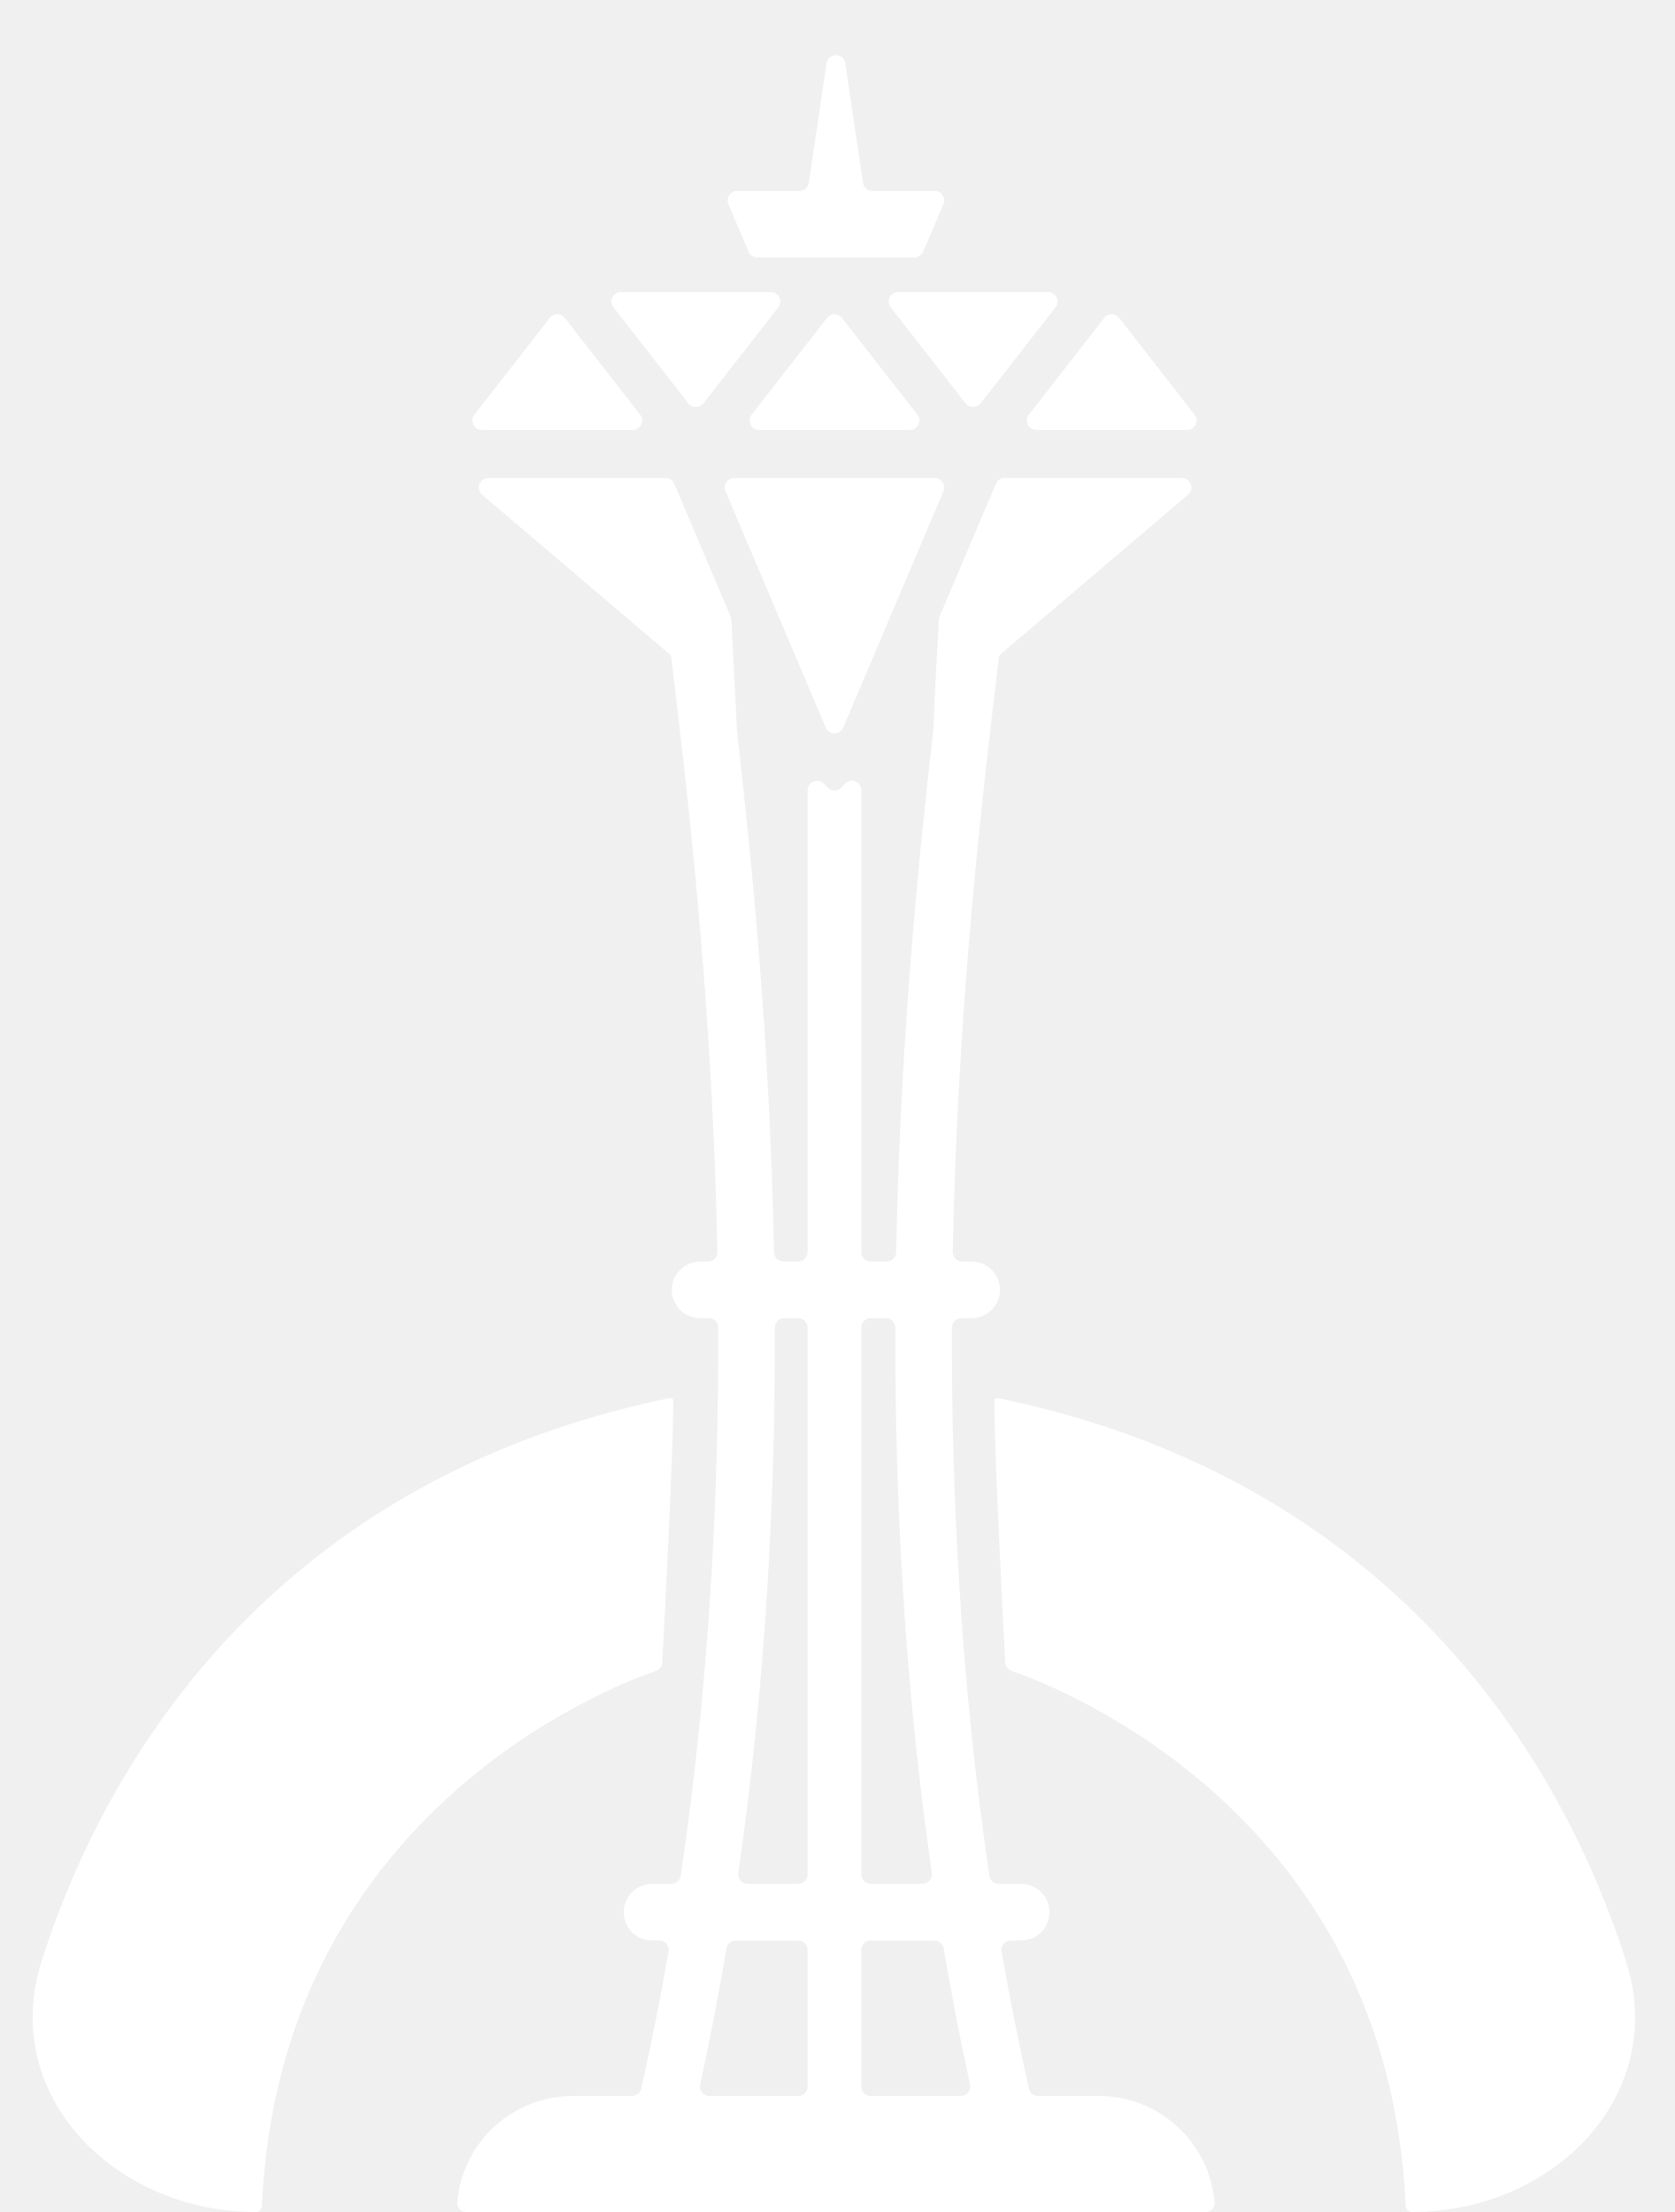
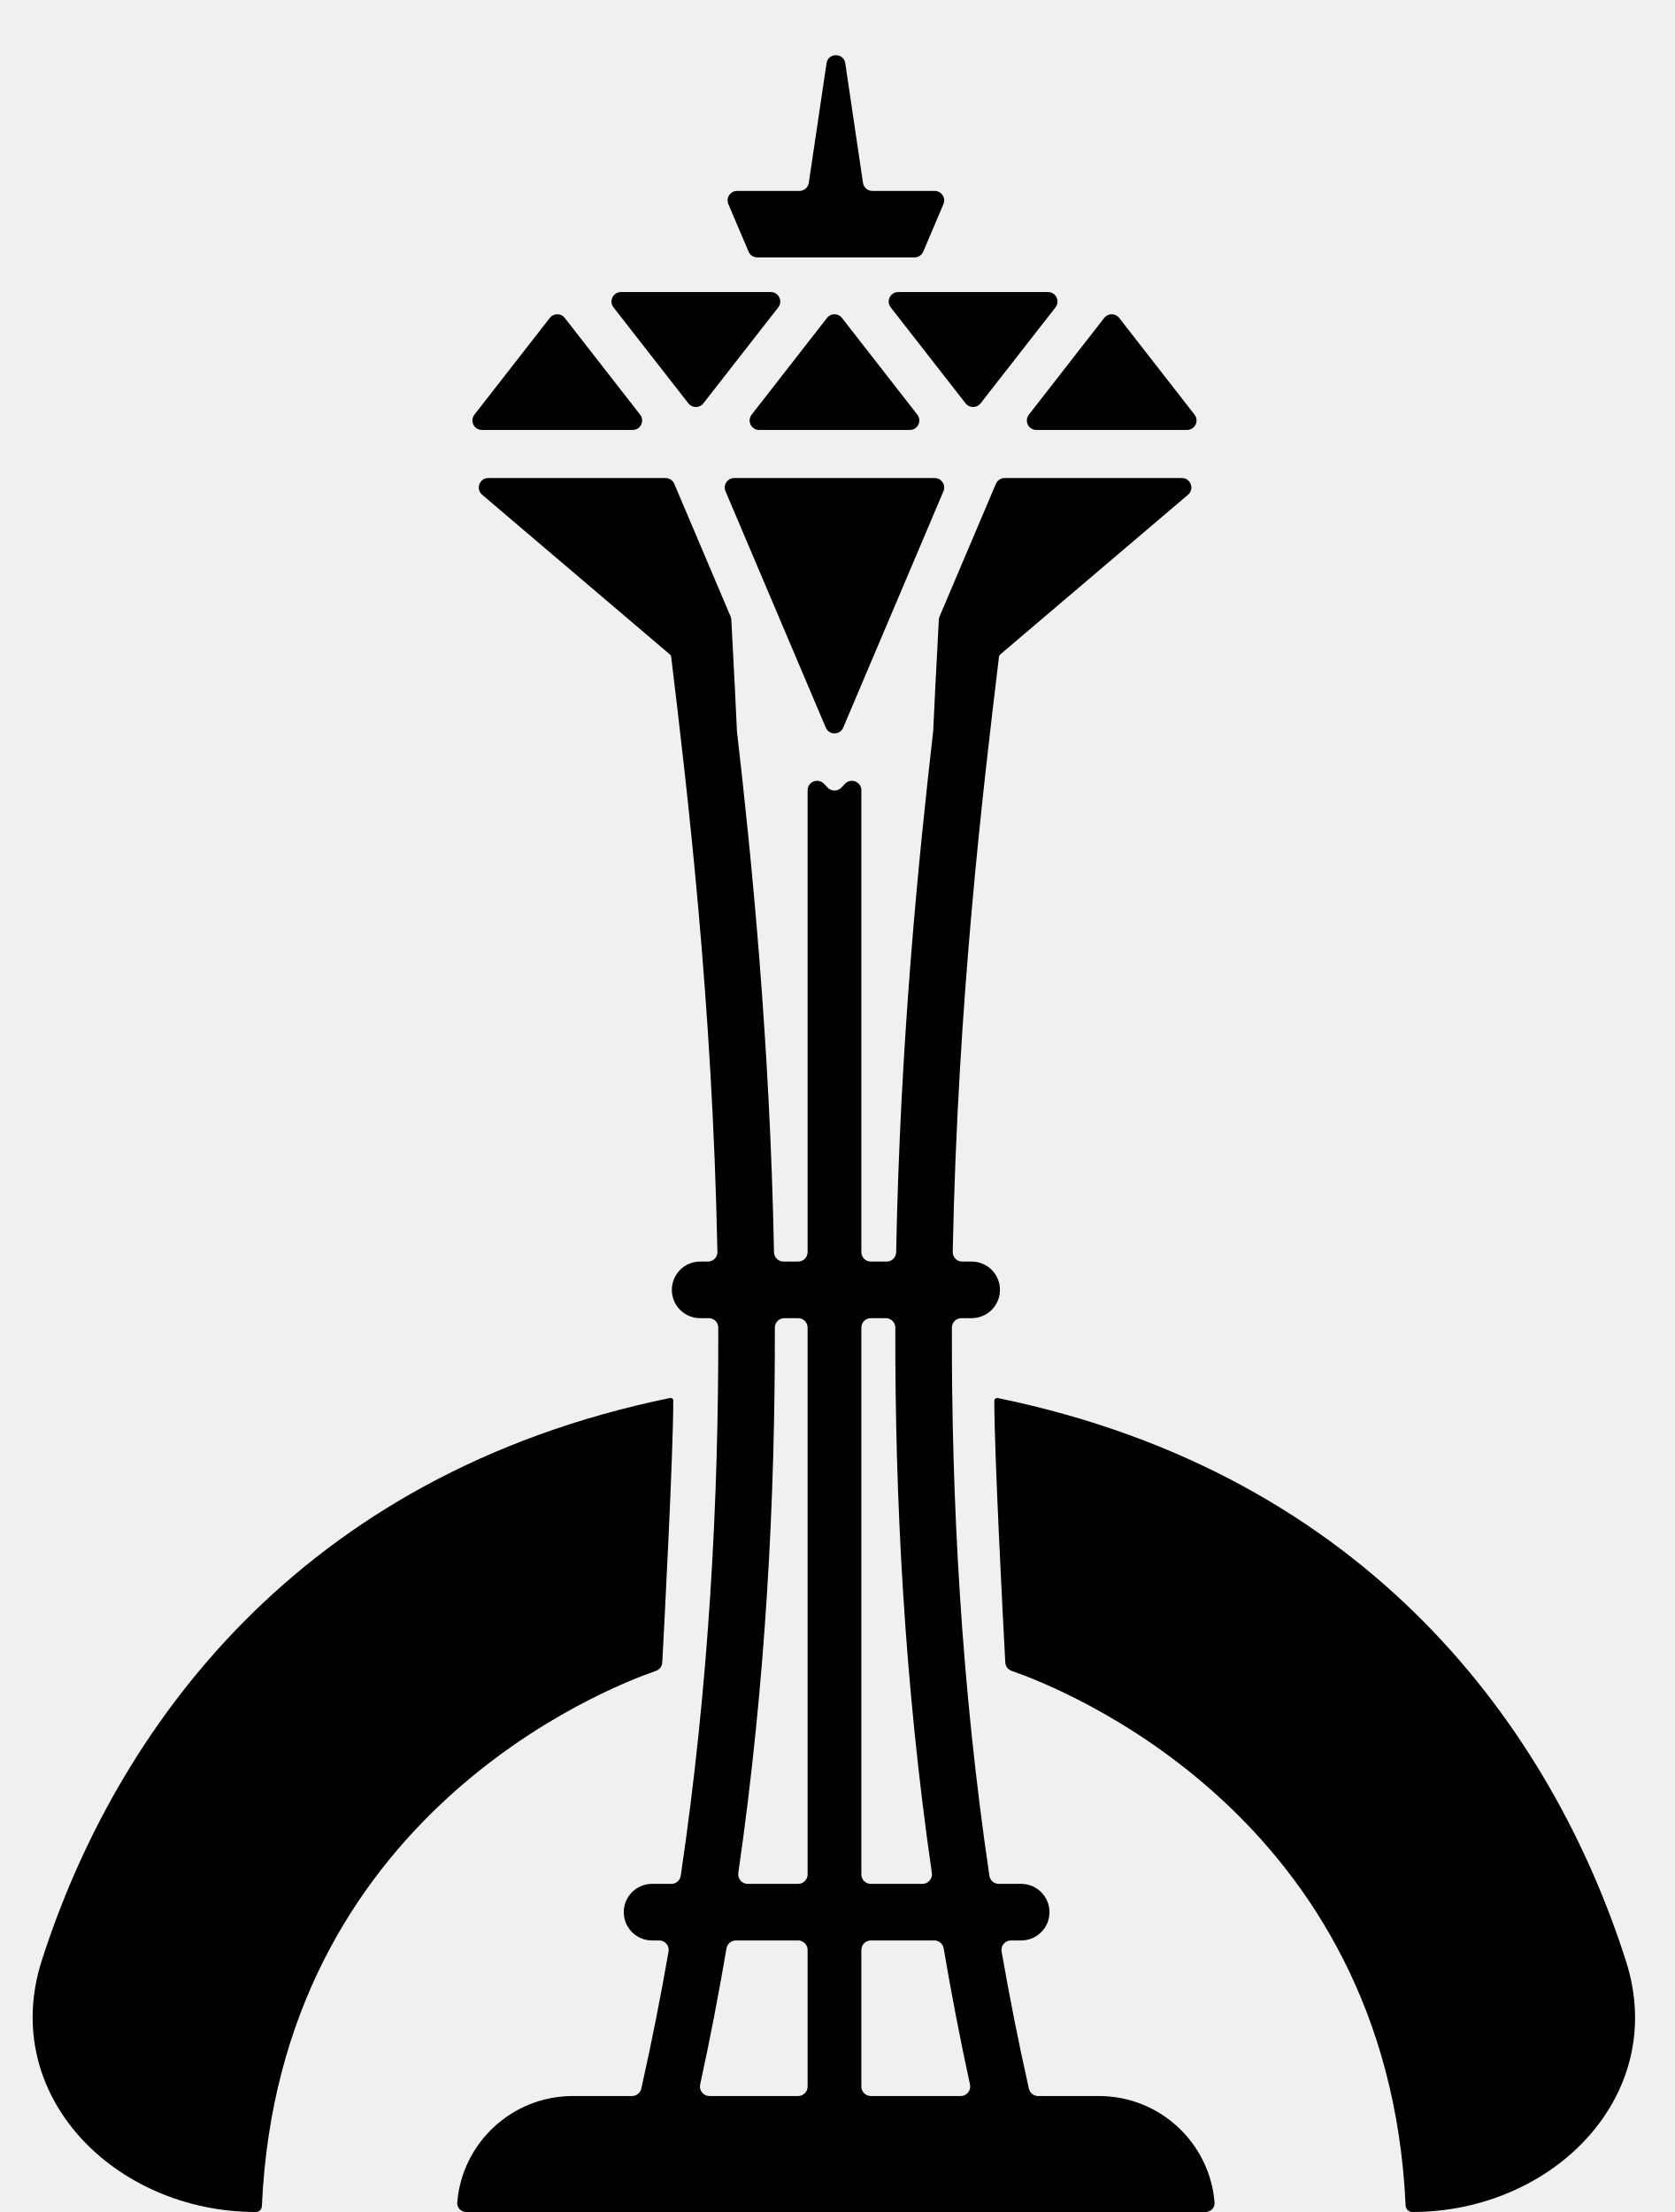
- <svg xmlns="http://www.w3.org/2000/svg" width="53" height="70" viewBox="0 0 53 70" fill="none">
-   <path d="M26.748 2.003C26.698 1.662 26.205 1.662 26.155 2.003L25.594 5.786C25.572 5.933 25.446 6.042 25.297 6.042H23.325C23.11 6.042 22.964 6.262 23.049 6.46L23.688 7.963C23.735 8.074 23.844 8.146 23.964 8.146H28.939C29.059 8.146 29.167 8.074 29.215 7.963L29.854 6.46C29.939 6.262 29.793 6.042 29.578 6.042H27.605C27.457 6.042 27.33 5.933 27.309 5.786L26.748 2.003Z" fill="white" />
-   <path d="M22.257 12.765C22.137 12.919 21.904 12.919 21.784 12.765L19.414 9.727C19.26 9.53 19.401 9.242 19.65 9.242L24.391 9.242C24.64 9.242 24.781 9.53 24.627 9.727L22.257 12.765Z" fill="white" />
-   <path d="M31.029 12.765C30.909 12.919 30.676 12.919 30.556 12.765L28.186 9.727C28.032 9.53 28.173 9.242 28.423 9.242L33.163 9.242C33.413 9.242 33.553 9.53 33.4 9.727L31.029 12.765Z" fill="white" />
-   <path d="M17.871 10.061C17.751 9.906 17.518 9.906 17.398 10.061L15.013 13.122C14.859 13.319 15 13.606 15.25 13.606L20.019 13.606C20.269 13.606 20.409 13.319 20.256 13.122L17.871 10.061Z" fill="white" />
-   <path d="M26.643 10.061C26.523 9.906 26.29 9.906 26.17 10.061L23.785 13.122C23.632 13.319 23.772 13.606 24.022 13.606L28.791 13.606C29.041 13.606 29.181 13.319 29.028 13.122L26.643 10.061Z" fill="white" />
-   <path d="M35.416 10.061C35.296 9.906 35.062 9.906 34.942 10.061L32.558 13.122C32.404 13.319 32.545 13.606 32.794 13.606L37.564 13.606C37.813 13.606 37.954 13.319 37.8 13.122L35.416 10.061Z" fill="white" />
-   <path d="M26.683 23.025C26.579 23.269 26.234 23.269 26.131 23.025L22.958 15.545C22.874 15.347 23.02 15.128 23.234 15.128L29.579 15.128C29.794 15.128 29.939 15.347 29.855 15.545L26.683 23.025Z" fill="white" />
-   <path fill-rule="evenodd" clip-rule="evenodd" d="M15.257 15.656C15.044 15.476 15.172 15.128 15.451 15.128H21.061C21.181 15.128 21.29 15.2 21.337 15.311L23.119 19.51C23.132 19.543 23.14 19.576 23.142 19.611C23.203 20.747 23.318 22.989 23.318 23.095L23.318 23.097C23.318 23.097 23.318 23.098 23.318 23.098L23.318 23.098C23.317 23.099 23.317 23.099 23.317 23.099C23.317 23.099 23.316 23.1 23.316 23.101C23.794 27.246 24.364 32.993 24.493 39.628C24.496 39.791 24.63 39.923 24.793 39.923H25.256C25.422 39.923 25.556 39.789 25.556 39.623V25.01C25.556 24.739 25.887 24.607 26.074 24.803L26.189 24.925C26.307 25.049 26.506 25.049 26.624 24.925L26.739 24.803C26.926 24.607 27.257 24.739 27.257 25.01V39.623C27.257 39.789 27.391 39.923 27.557 39.923H28.058C28.221 39.923 28.355 39.791 28.358 39.628C28.486 32.996 29.057 27.25 29.534 23.105C29.534 23.102 29.532 23.098 29.532 23.095C29.532 22.989 29.648 20.747 29.709 19.611C29.71 19.576 29.718 19.543 29.732 19.51L31.514 15.311C31.561 15.2 31.669 15.128 31.79 15.128H37.4C37.679 15.128 37.806 15.476 37.594 15.656L31.65 20.712C31.629 20.73 31.615 20.756 31.612 20.784C31.113 24.933 30.307 31.633 30.148 39.617C30.145 39.785 30.28 39.923 30.448 39.923H30.748C31.242 39.923 31.643 40.324 31.643 40.819C31.643 41.313 31.242 41.714 30.748 41.714H30.421C30.256 41.714 30.122 41.847 30.122 42.012C30.107 47.415 30.413 53.318 31.309 59.361C31.331 59.508 31.457 59.616 31.606 59.616H32.315C32.809 59.616 33.21 60.017 33.21 60.512C33.21 61.006 32.809 61.407 32.315 61.407H31.99C31.805 61.407 31.663 61.574 31.695 61.757C31.946 63.2 32.233 64.648 32.558 66.096C32.589 66.233 32.71 66.33 32.85 66.33H34.776C36.702 66.33 38.282 67.814 38.434 69.7C38.448 69.865 38.312 70 38.146 70H14.757C14.591 70 14.455 69.865 14.469 69.7C14.621 67.814 16.201 66.33 18.127 66.33H20.001C20.141 66.33 20.262 66.233 20.293 66.096C20.618 64.648 20.905 63.2 21.156 61.757C21.188 61.574 21.046 61.407 20.86 61.407H20.633C20.139 61.407 19.738 61.006 19.738 60.512C19.738 60.017 20.139 59.616 20.633 59.616H21.245C21.393 59.616 21.52 59.508 21.541 59.361C22.438 53.318 22.744 47.415 22.729 42.012C22.729 41.847 22.595 41.714 22.43 41.714H22.155C21.66 41.714 21.26 41.313 21.26 40.819C21.26 40.324 21.66 39.923 22.155 39.923H22.403C22.57 39.923 22.706 39.785 22.702 39.617C22.544 31.633 21.738 24.933 21.239 20.784C21.235 20.756 21.222 20.73 21.2 20.712L15.257 15.656ZM22.156 65.965C22.115 66.152 22.257 66.33 22.449 66.33H25.256C25.422 66.33 25.556 66.196 25.556 66.03V61.707C25.556 61.541 25.422 61.407 25.256 61.407H23.285C23.139 61.407 23.013 61.513 22.989 61.657C22.746 63.089 22.47 64.526 22.156 65.965ZM27.257 66.03C27.257 66.196 27.391 66.33 27.557 66.33H30.401C30.593 66.33 30.736 66.152 30.695 65.965C30.381 64.526 30.105 63.089 29.862 61.657C29.837 61.513 29.712 61.407 29.566 61.407H27.557C27.391 61.407 27.257 61.541 27.257 61.707V66.03ZM23.661 59.616C23.477 59.616 23.337 59.453 23.363 59.272C24.234 53.255 24.532 47.387 24.519 42.015C24.519 41.848 24.653 41.714 24.82 41.714H25.256C25.422 41.714 25.556 41.848 25.556 42.014V59.316C25.556 59.482 25.422 59.616 25.256 59.616H23.661ZM27.557 59.616C27.391 59.616 27.257 59.482 27.257 59.316V42.014C27.257 41.848 27.391 41.714 27.557 41.714H28.031C28.198 41.714 28.332 41.848 28.332 42.015C28.318 47.387 28.617 53.255 29.488 59.272C29.514 59.453 29.373 59.616 29.19 59.616H27.557Z" fill="white" />
-   <path d="M21.204 44.24C21.255 44.23 21.305 44.265 21.305 44.317C21.306 46.018 21.018 51.475 20.957 52.606C20.951 52.733 20.873 52.835 20.754 52.877C19.206 53.411 8.838 57.449 8.287 69.816C8.283 69.917 8.2 70 8.1 70C3.626 70 -0.043 66.301 1.322 62.041C3.656 54.76 9.416 46.662 21.204 44.24Z" fill="white" />
-   <path d="M31.576 44.242C31.519 44.231 31.464 44.27 31.464 44.329C31.464 46.042 31.751 51.477 31.811 52.606C31.818 52.733 31.896 52.835 32.015 52.877C33.562 53.411 43.919 57.445 44.48 69.796C44.485 69.908 44.577 70 44.688 70C49.151 70 52.812 66.31 51.453 62.06C49.123 54.776 43.366 46.67 31.576 44.242Z" fill="white" />
+ <svg xmlns="http://www.w3.org/2000/svg" width="53" height="70" viewBox="0 0 53 70">
+   <path d="M26.748 2.003C26.698 1.662 26.205 1.662 26.155 2.003L25.594 5.786C25.572 5.933 25.446 6.042 25.297 6.042H23.325C23.11 6.042 22.964 6.262 23.049 6.46L23.688 7.963C23.735 8.074 23.844 8.146 23.964 8.146H28.939C29.059 8.146 29.167 8.074 29.215 7.963L29.854 6.46C29.939 6.262 29.793 6.042 29.578 6.042H27.605C27.457 6.042 27.33 5.933 27.309 5.786L26.748 2.003Z" />
+   <path d="M22.257 12.765C22.137 12.919 21.904 12.919 21.784 12.765L19.414 9.727C19.26 9.53 19.401 9.242 19.65 9.242L24.391 9.242C24.64 9.242 24.781 9.53 24.627 9.727L22.257 12.765Z" />
+   <path d="M31.029 12.765C30.909 12.919 30.676 12.919 30.556 12.765L28.186 9.727C28.032 9.53 28.173 9.242 28.423 9.242L33.163 9.242C33.413 9.242 33.553 9.53 33.4 9.727L31.029 12.765Z" />
+   <path d="M17.871 10.061C17.751 9.906 17.518 9.906 17.398 10.061L15.013 13.122C14.859 13.319 15 13.606 15.25 13.606L20.019 13.606C20.269 13.606 20.409 13.319 20.256 13.122L17.871 10.061Z" />
+   <path d="M26.643 10.061C26.523 9.906 26.29 9.906 26.17 10.061L23.785 13.122C23.632 13.319 23.772 13.606 24.022 13.606L28.791 13.606C29.041 13.606 29.181 13.319 29.028 13.122L26.643 10.061Z" />
+   <path d="M35.416 10.061C35.296 9.906 35.062 9.906 34.942 10.061L32.558 13.122C32.404 13.319 32.545 13.606 32.794 13.606L37.564 13.606C37.813 13.606 37.954 13.319 37.8 13.122L35.416 10.061Z" />
+   <path d="M26.683 23.025C26.579 23.269 26.234 23.269 26.131 23.025L22.958 15.545C22.874 15.347 23.02 15.128 23.234 15.128L29.579 15.128C29.794 15.128 29.939 15.347 29.855 15.545L26.683 23.025Z" />
+   <path fill-rule="evenodd" clip-rule="evenodd" d="M15.257 15.656C15.044 15.476 15.172 15.128 15.451 15.128H21.061C21.181 15.128 21.29 15.2 21.337 15.311L23.119 19.51C23.132 19.543 23.14 19.576 23.142 19.611C23.203 20.747 23.318 22.989 23.318 23.095L23.318 23.097C23.318 23.097 23.318 23.098 23.318 23.098L23.318 23.098C23.317 23.099 23.317 23.099 23.317 23.099C23.317 23.099 23.316 23.1 23.316 23.101C23.794 27.246 24.364 32.993 24.493 39.628C24.496 39.791 24.63 39.923 24.793 39.923H25.256C25.422 39.923 25.556 39.789 25.556 39.623V25.01C25.556 24.739 25.887 24.607 26.074 24.803L26.189 24.925C26.307 25.049 26.506 25.049 26.624 24.925L26.739 24.803C26.926 24.607 27.257 24.739 27.257 25.01V39.623C27.257 39.789 27.391 39.923 27.557 39.923H28.058C28.221 39.923 28.355 39.791 28.358 39.628C28.486 32.996 29.057 27.25 29.534 23.105C29.534 23.102 29.532 23.098 29.532 23.095C29.532 22.989 29.648 20.747 29.709 19.611C29.71 19.576 29.718 19.543 29.732 19.51L31.514 15.311C31.561 15.2 31.669 15.128 31.79 15.128H37.4C37.679 15.128 37.806 15.476 37.594 15.656L31.65 20.712C31.629 20.73 31.615 20.756 31.612 20.784C31.113 24.933 30.307 31.633 30.148 39.617C30.145 39.785 30.28 39.923 30.448 39.923H30.748C31.242 39.923 31.643 40.324 31.643 40.819C31.643 41.313 31.242 41.714 30.748 41.714H30.421C30.256 41.714 30.122 41.847 30.122 42.012C30.107 47.415 30.413 53.318 31.309 59.361C31.331 59.508 31.457 59.616 31.606 59.616H32.315C32.809 59.616 33.21 60.017 33.21 60.512C33.21 61.006 32.809 61.407 32.315 61.407H31.99C31.805 61.407 31.663 61.574 31.695 61.757C31.946 63.2 32.233 64.648 32.558 66.096C32.589 66.233 32.71 66.33 32.85 66.33H34.776C36.702 66.33 38.282 67.814 38.434 69.7C38.448 69.865 38.312 70 38.146 70H14.757C14.591 70 14.455 69.865 14.469 69.7C14.621 67.814 16.201 66.33 18.127 66.33H20.001C20.141 66.33 20.262 66.233 20.293 66.096C20.618 64.648 20.905 63.2 21.156 61.757C21.188 61.574 21.046 61.407 20.86 61.407H20.633C20.139 61.407 19.738 61.006 19.738 60.512C19.738 60.017 20.139 59.616 20.633 59.616H21.245C21.393 59.616 21.52 59.508 21.541 59.361C22.438 53.318 22.744 47.415 22.729 42.012C22.729 41.847 22.595 41.714 22.43 41.714H22.155C21.66 41.714 21.26 41.313 21.26 40.819C21.26 40.324 21.66 39.923 22.155 39.923H22.403C22.57 39.923 22.706 39.785 22.702 39.617C22.544 31.633 21.738 24.933 21.239 20.784C21.235 20.756 21.222 20.73 21.2 20.712L15.257 15.656ZM22.156 65.965C22.115 66.152 22.257 66.33 22.449 66.33H25.256C25.422 66.33 25.556 66.196 25.556 66.03V61.707C25.556 61.541 25.422 61.407 25.256 61.407H23.285C23.139 61.407 23.013 61.513 22.989 61.657C22.746 63.089 22.47 64.526 22.156 65.965ZM27.257 66.03C27.257 66.196 27.391 66.33 27.557 66.33H30.401C30.593 66.33 30.736 66.152 30.695 65.965C30.381 64.526 30.105 63.089 29.862 61.657C29.837 61.513 29.712 61.407 29.566 61.407H27.557C27.391 61.407 27.257 61.541 27.257 61.707V66.03ZM23.661 59.616C23.477 59.616 23.337 59.453 23.363 59.272C24.234 53.255 24.532 47.387 24.519 42.015C24.519 41.848 24.653 41.714 24.82 41.714H25.256C25.422 41.714 25.556 41.848 25.556 42.014V59.316C25.556 59.482 25.422 59.616 25.256 59.616H23.661ZM27.557 59.616C27.391 59.616 27.257 59.482 27.257 59.316V42.014C27.257 41.848 27.391 41.714 27.557 41.714H28.031C28.198 41.714 28.332 41.848 28.332 42.015C28.318 47.387 28.617 53.255 29.488 59.272C29.514 59.453 29.373 59.616 29.19 59.616H27.557Z" />
+   <path d="M21.204 44.24C21.255 44.23 21.305 44.265 21.305 44.317C21.306 46.018 21.018 51.475 20.957 52.606C20.951 52.733 20.873 52.835 20.754 52.877C19.206 53.411 8.838 57.449 8.287 69.816C8.283 69.917 8.2 70 8.1 70C3.626 70 -0.043 66.301 1.322 62.041C3.656 54.76 9.416 46.662 21.204 44.24Z" />
+   <path d="M31.576 44.242C31.519 44.231 31.464 44.27 31.464 44.329C31.464 46.042 31.751 51.477 31.811 52.606C31.818 52.733 31.896 52.835 32.015 52.877C33.562 53.411 43.919 57.445 44.48 69.796C44.485 69.908 44.577 70 44.688 70C49.151 70 52.812 66.31 51.453 62.06C49.123 54.776 43.366 46.67 31.576 44.242Z" />
</svg>
